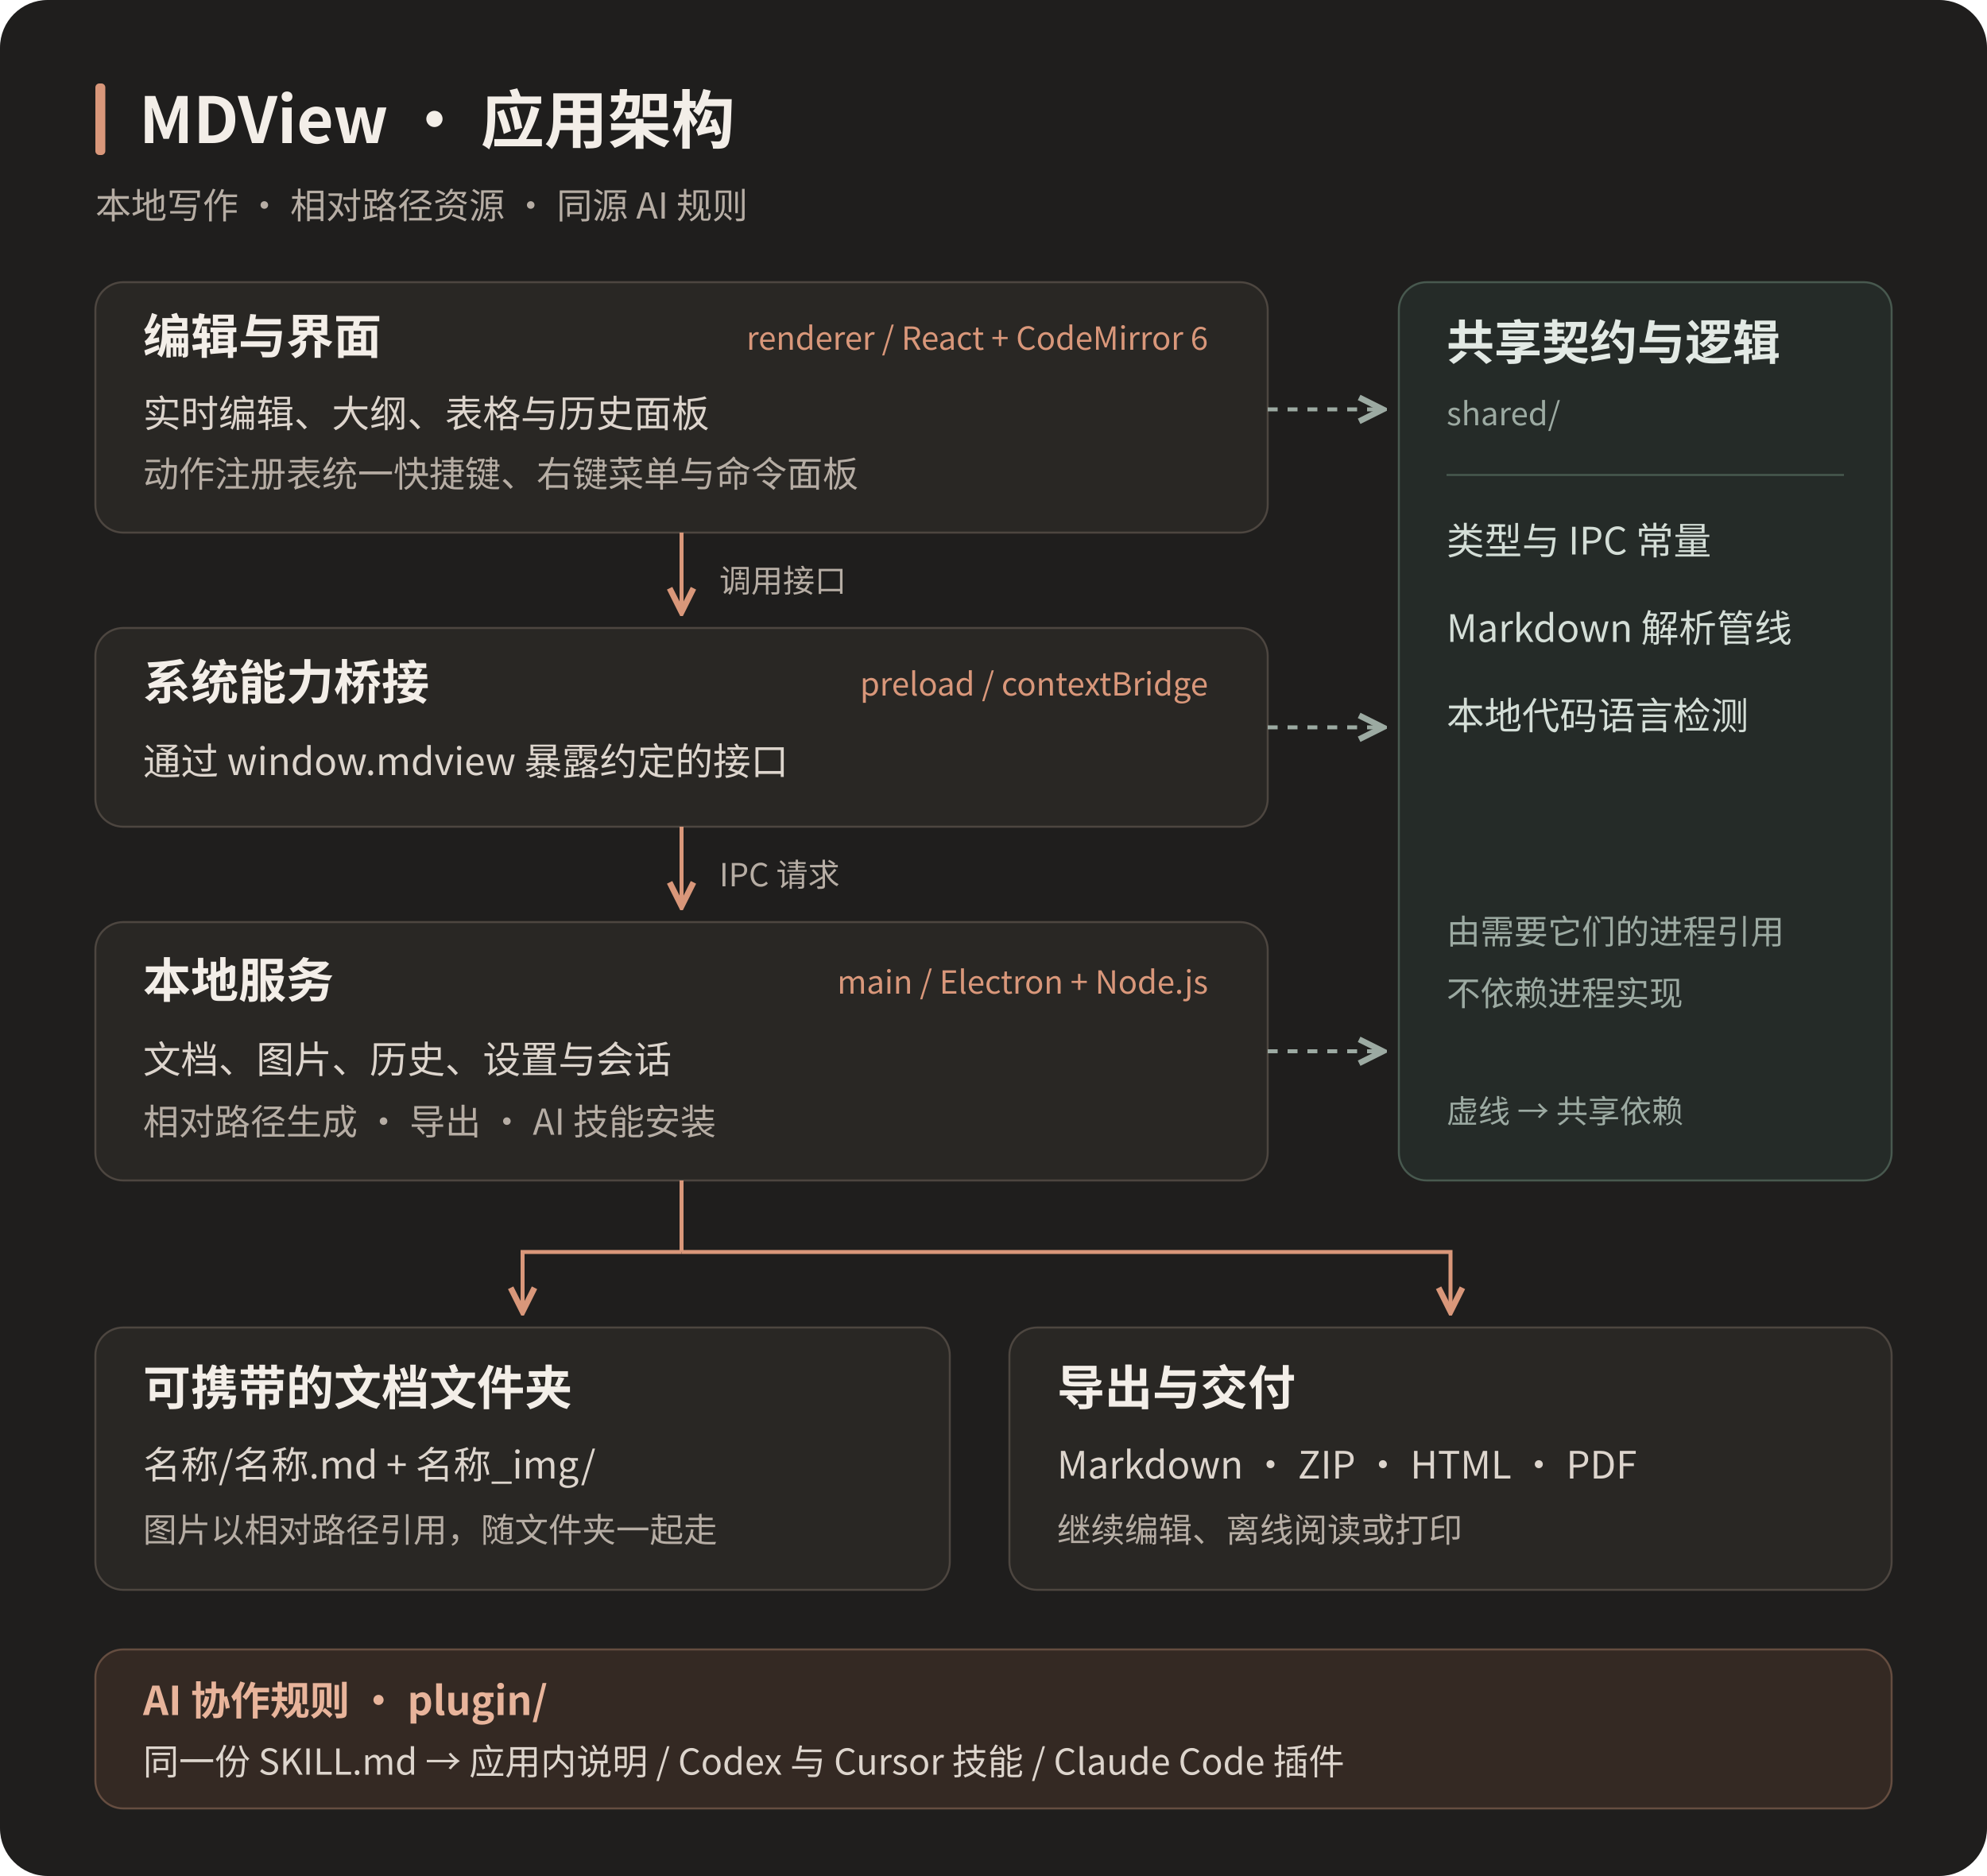
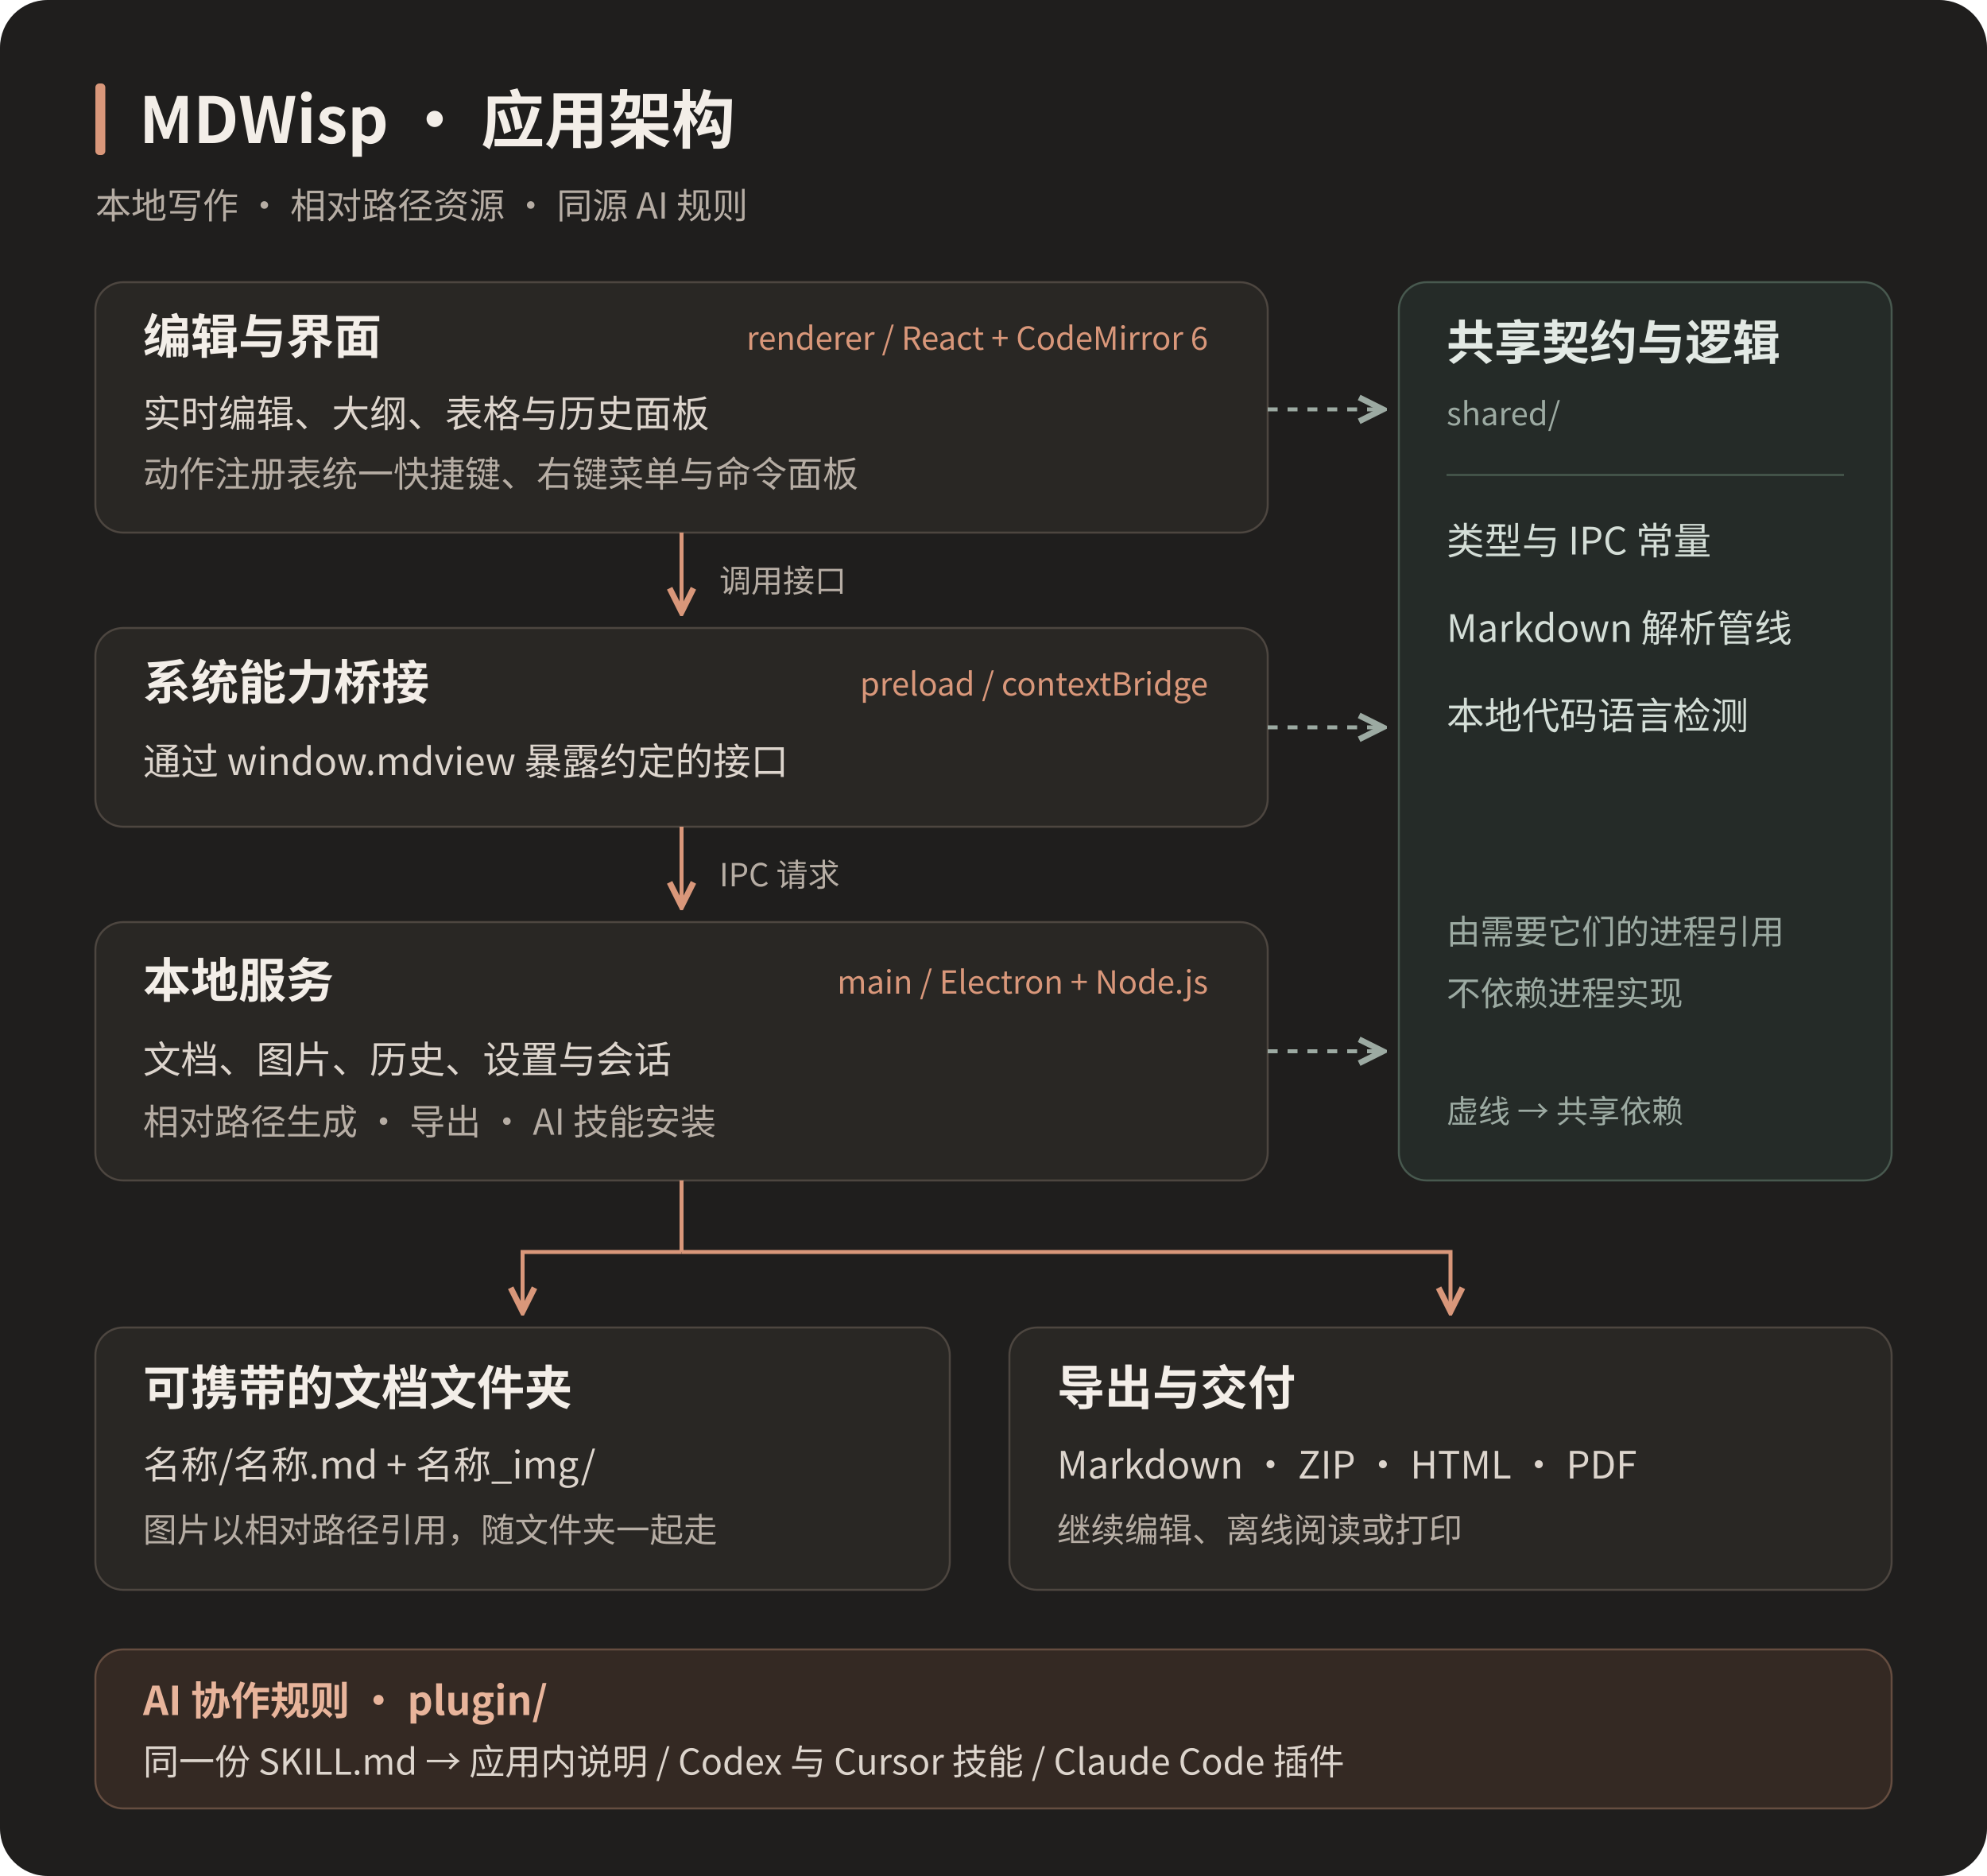
<svg xmlns="http://www.w3.org/2000/svg" width="1000" height="944" viewBox="0 0 1000 944" role="img" aria-labelledby="title desc">
  <defs>
    <marker id="arrow" markerWidth="8" markerHeight="8" refX="7" refY="4" orient="auto">
      <path d="M1 1 L7 4 L1 7" fill="none" stroke="#d9977a" stroke-width="1.5" />
    </marker>
    <marker id="shared-arrow" markerWidth="8" markerHeight="8" refX="7" refY="4" orient="auto">
      <path d="M1 1 L7 4 L1 7" fill="none" stroke="#9caaa2" stroke-width="1.5" />
    </marker>
  </defs>
  <rect width="1000" height="944" rx="24" fill="#1f1e1d" />
  <g font-family="'Microsoft YaHei UI', 'PingFang SC', 'Noto Sans CJK SC', sans-serif">
    <rect x="48" y="42" width="5" height="36" rx="2" fill="#d9977a" />
-     <text x="70" y="72" font-size="32" font-weight="700" fill="#f3eee8">MDView · 应用架构</text>
+     <text x="70" y="72" font-size="32" font-weight="700" fill="#f3eee8">MDWisp · 应用架构</text>
    <text x="48" y="110" font-size="18" fill="#b6ada4">本地写作 · 相对路径资源 · 同源 AI 规则</text>
    <g fill="#292724" stroke="#4d4640">
      <rect x="48" y="142" width="590" height="126" rx="14" />
      <rect x="48" y="316" width="590" height="100" rx="14" />
      <rect x="48" y="464" width="590" height="130" rx="14" />
    </g>
    <text x="72" y="178" font-size="24" font-weight="700" fill="#f3eee8">编辑与界面</text>
    <text x="608" y="176" text-anchor="end" font-size="16" fill="#d9977a">renderer / React + CodeMirror 6</text>
    <text x="72" y="215" font-size="19" fill="#ddd5cd">实时编辑、大纲、表格与历史面板</text>
    <text x="72" y="245" font-size="18" fill="#b6ada4">动作注册表统一快捷键、右键菜单与命令面板</text>
    <text x="72" y="352" font-size="24" font-weight="700" fill="#f3eee8">系统能力桥接</text>
    <text x="608" y="350" text-anchor="end" font-size="16" fill="#d9977a">preload / contextBridge</text>
    <text x="72" y="390" font-size="19" fill="#ddd5cd">通过 window.mdview 暴露约定的接口</text>
    <text x="72" y="502" font-size="24" font-weight="700" fill="#f3eee8">本地服务</text>
    <text x="608" y="500" text-anchor="end" font-size="16" fill="#d9977a">main / Electron + Node.js</text>
    <text x="72" y="540" font-size="19" fill="#ddd5cd">文档、图片、历史、设置与会话</text>
    <text x="72" y="571" font-size="18" fill="#b6ada4">相对路径生成 · 导出 · AI 技能安装</text>
    <g fill="none" stroke="#d9977a" stroke-width="2" marker-end="url(#arrow)">
      <path d="M343 268 V308" />
      <path d="M343 416 V456" />
    </g>
    <text x="362" y="298" font-size="16" fill="#b6ada4">调用接口</text>
    <text x="362" y="446" font-size="16" fill="#b6ada4">IPC 请求</text>
    <rect x="704" y="142" width="248" height="452" rx="14" fill="#252b28" stroke="#48594f" />
    <text x="728" y="181" font-size="24" font-weight="700" fill="#e2e9e4">共享契约与逻辑</text>
    <text x="728" y="214" font-size="16" fill="#9caaa2">shared/</text>
    <path d="M728 239 H928" stroke="#48594f" />
    <text x="728" y="279" font-size="19" fill="#d4ded7">类型与 IPC 常量</text>
    <text x="728" y="323" font-size="19" fill="#d4ded7">Markdown 解析管线</text>
    <text x="728" y="367" font-size="19" fill="#d4ded7">本地代码语言检测</text>
    <text x="728" y="475" font-size="17" fill="#9caaa2">由需要它们的进程引用</text>
    <text x="728" y="506" font-size="17" fill="#9caaa2">不依赖进程实现</text>
    <text x="728" y="565" font-size="16" fill="#9caaa2">虚线 → 共享依赖</text>
    <g fill="none" stroke="#9caaa2" stroke-width="2" stroke-dasharray="5 5" marker-end="url(#shared-arrow)">
      <path d="M638 206 H696" />
      <path d="M638 366 H696" />
      <path d="M638 529 H696" />
    </g>
    <path d="M343 594 V630" fill="none" stroke="#d9977a" stroke-width="2" />
    <g fill="none" stroke="#d9977a" stroke-width="2" marker-end="url(#arrow)">
      <path d="M343 630 H263 V660" />
      <path d="M343 630 H730 V660" />
    </g>
    <rect x="48" y="668" width="430" height="132" rx="14" fill="#292724" stroke="#4d4640" />
    <rect x="508" y="668" width="444" height="132" rx="14" fill="#292724" stroke="#4d4640" />
    <text x="72" y="707" font-size="24" font-weight="700" fill="#f3eee8">可携带的文档文件夹</text>
    <text x="72" y="744" font-size="19" fill="#ddd5cd">名称/名称.md + 名称_img/</text>
    <text x="72" y="776" font-size="17" fill="#b6ada4">图片以相对路径引用，随文件夹一起走</text>
    <text x="532" y="707" font-size="24" font-weight="700" fill="#f3eee8">导出与交付</text>
    <text x="532" y="744" font-size="19" fill="#ddd5cd">Markdown · ZIP · HTML · PDF</text>
    <text x="532" y="776" font-size="17" fill="#b6ada4">继续编辑、离线阅读或打印</text>
    <rect x="48" y="830" width="904" height="80" rx="14" fill="#342923" stroke="#654d40" />
    <text x="72" y="863" font-size="20" font-weight="700" fill="#e8b49b">AI 协作规则 · plugin/</text>
    <text x="72" y="893" font-size="18" fill="#ddd5cd">同一份 SKILL.md → 应用内说明 / Codex 与 Cursor 技能 / Claude Code 插件</text>
  </g>
</svg>
